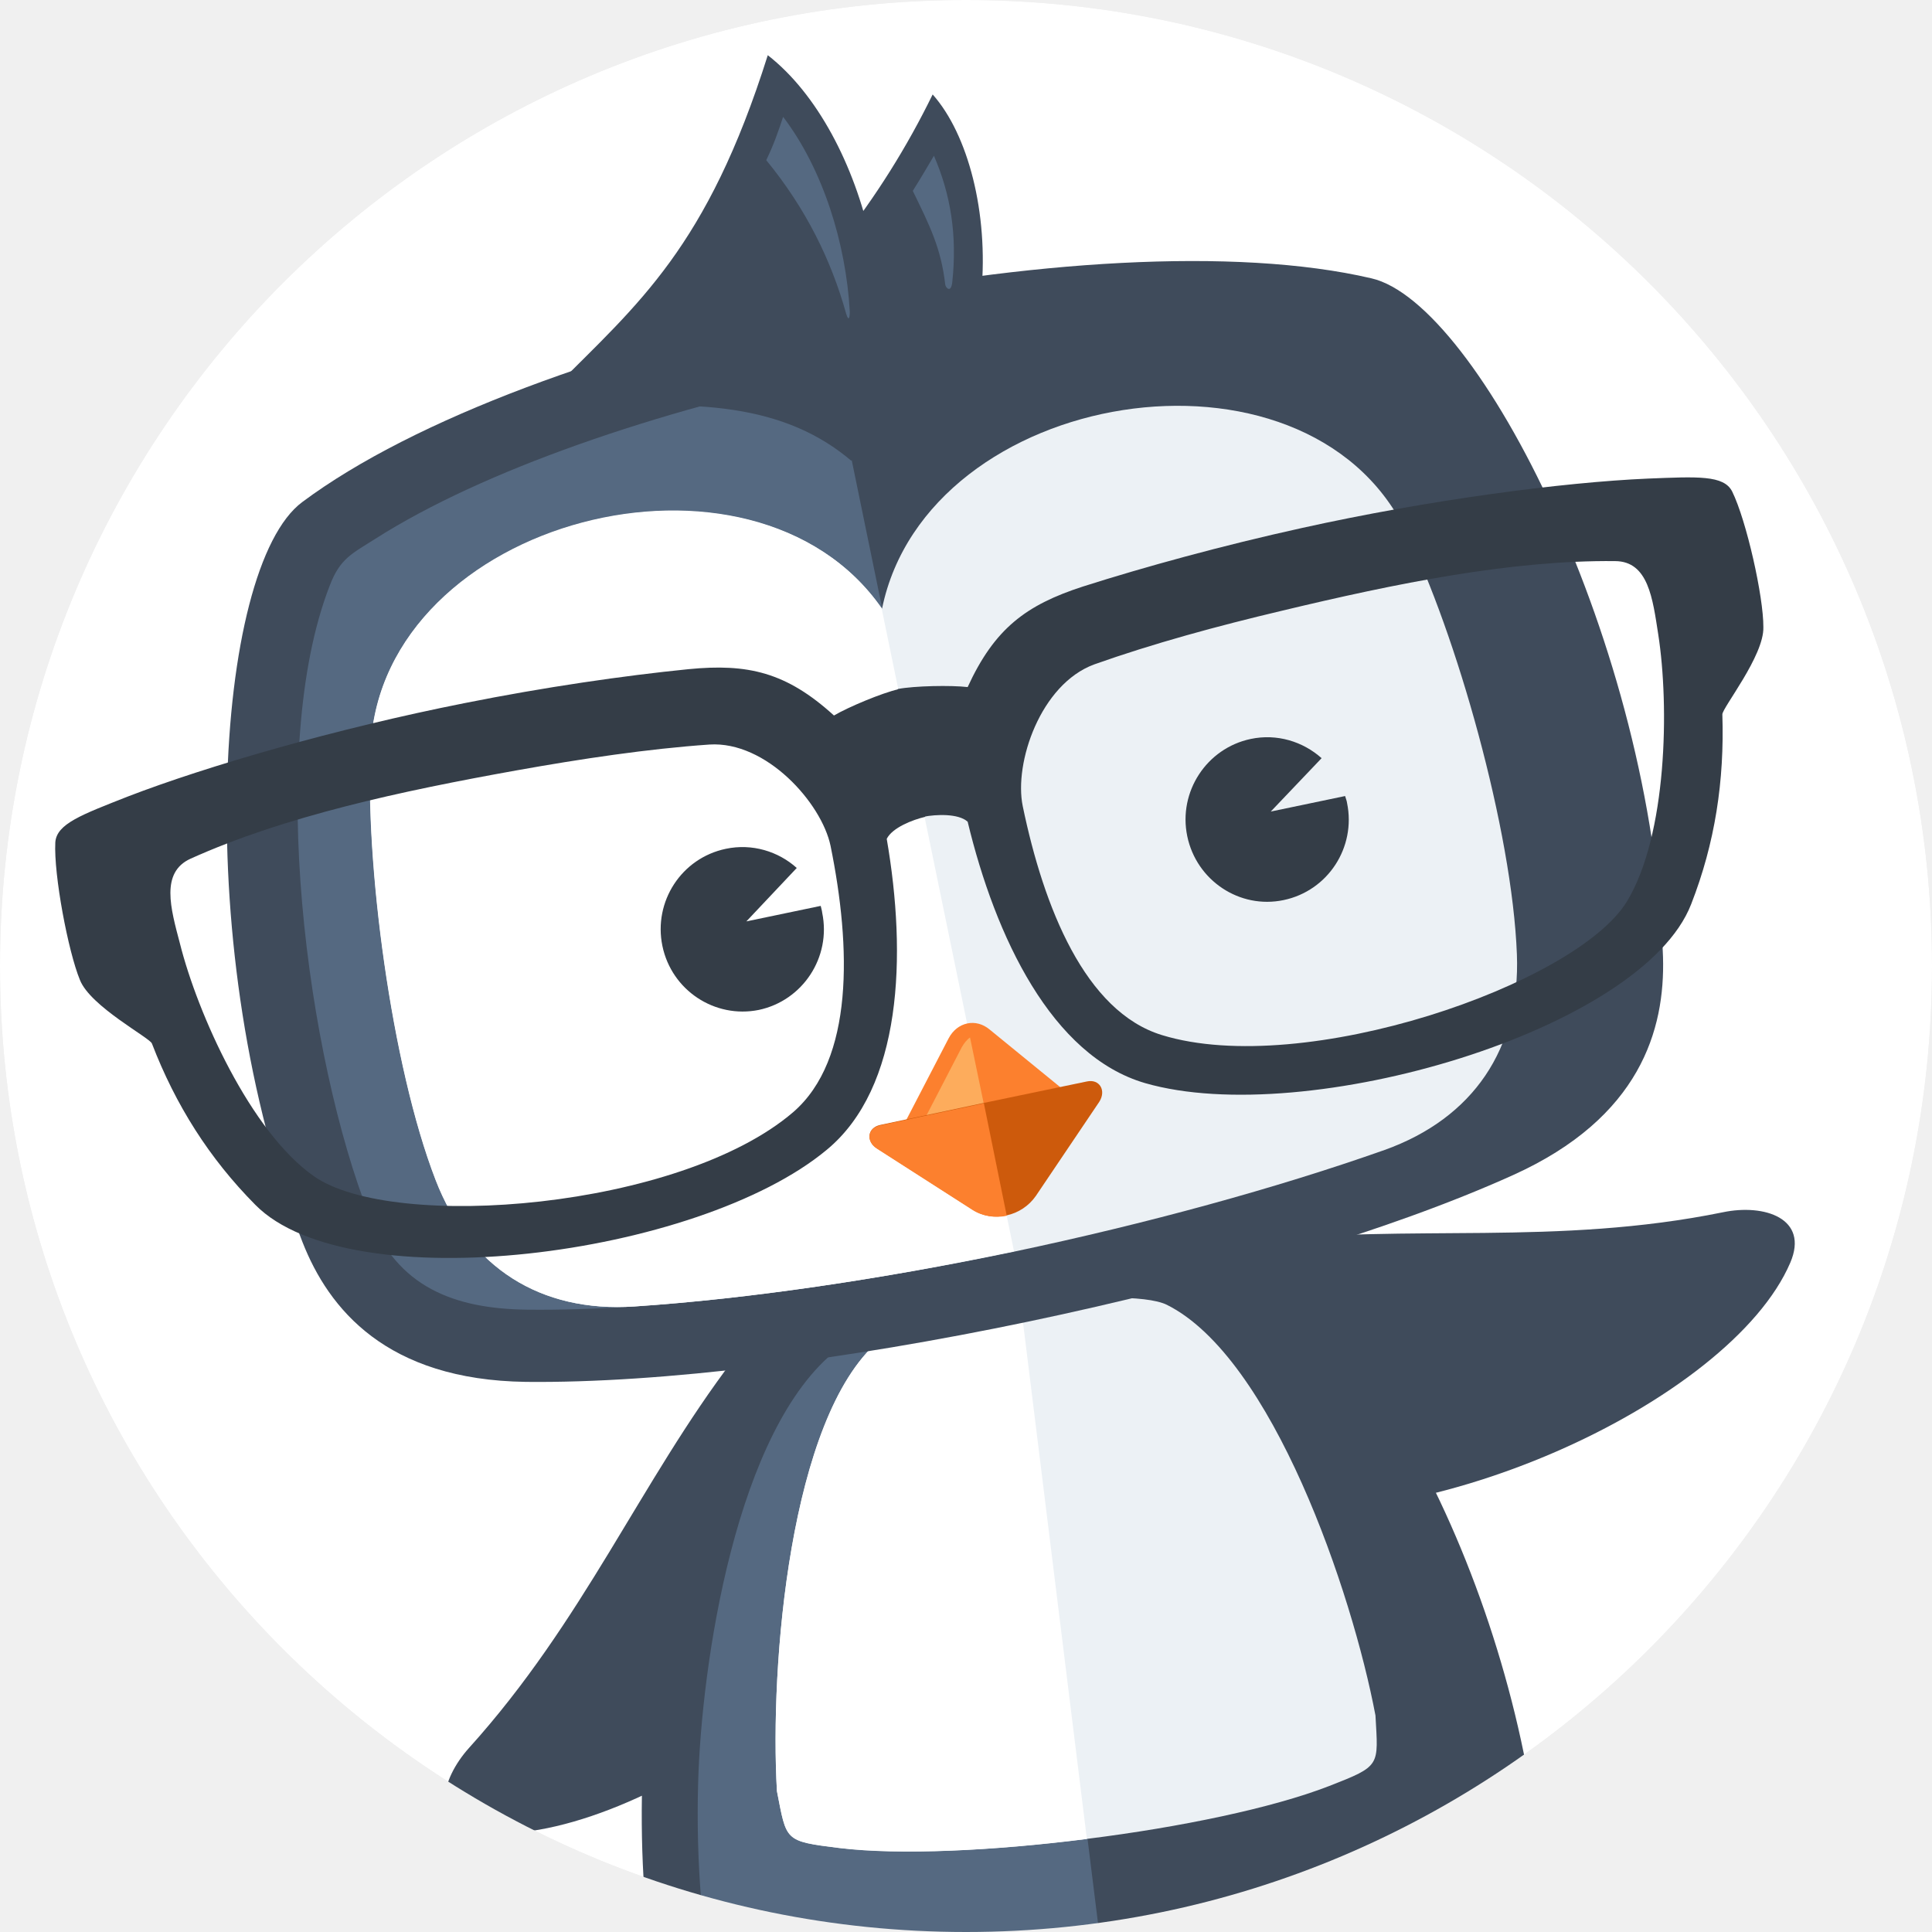
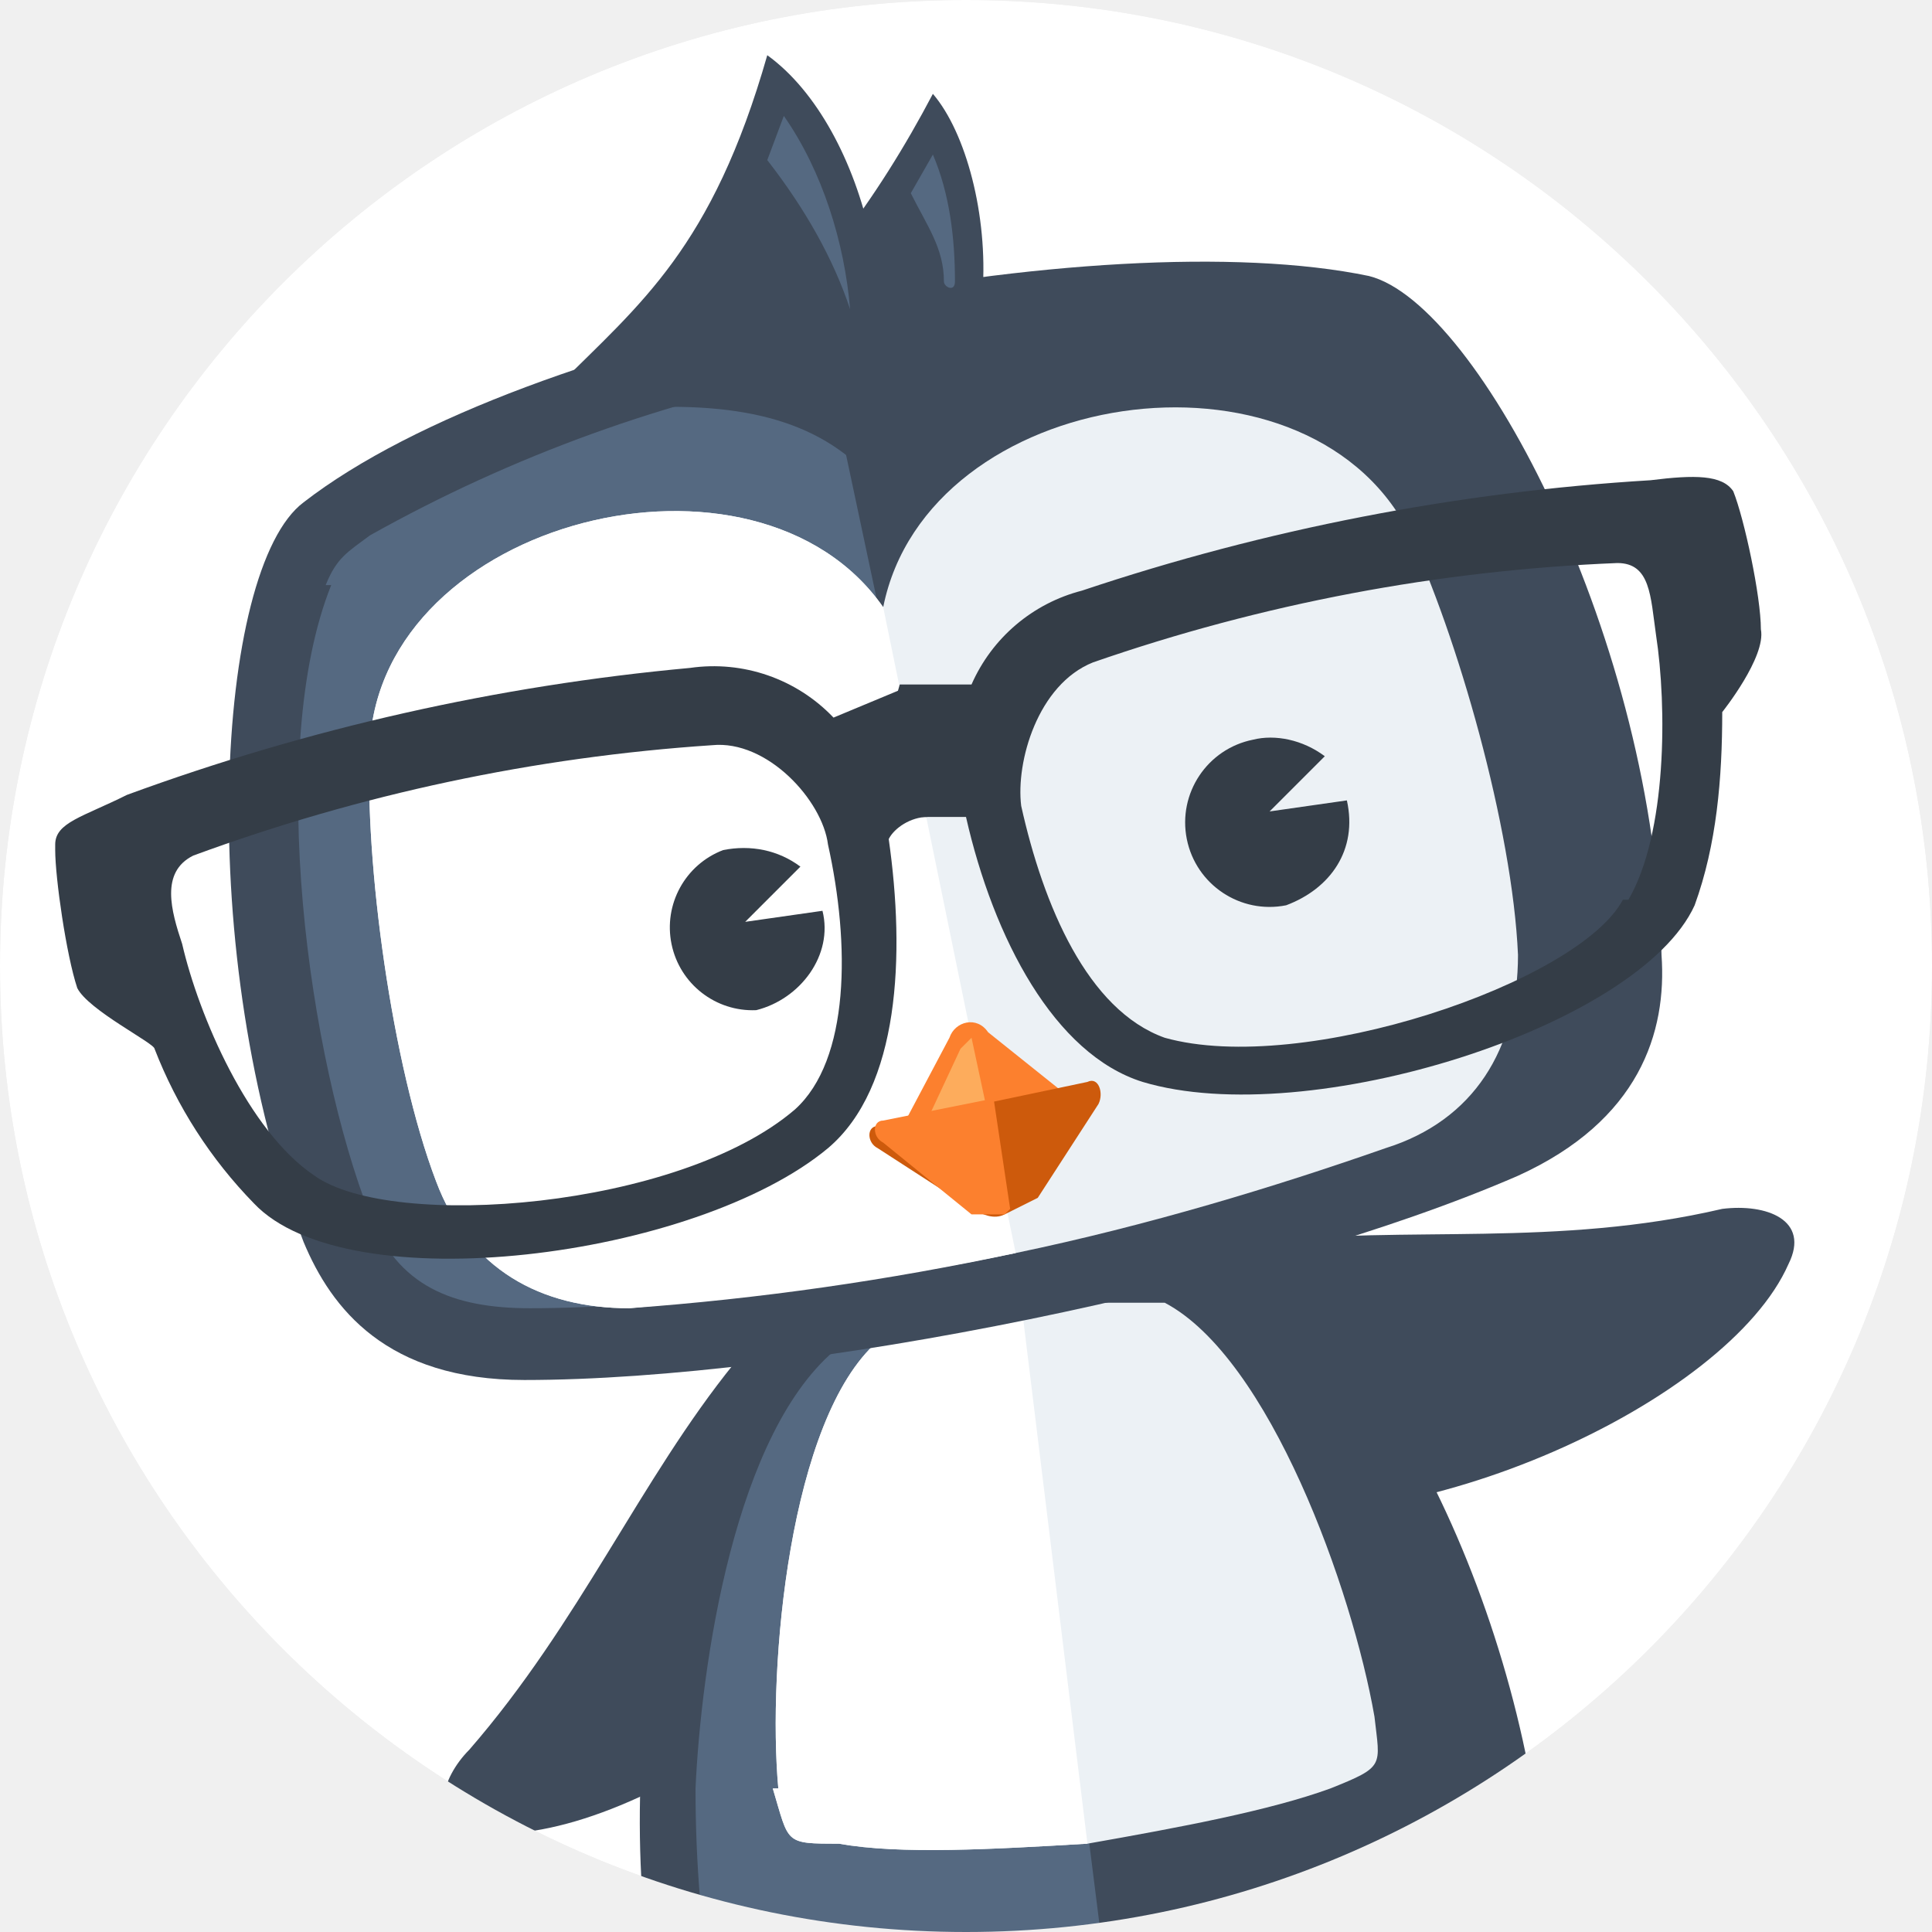
- <svg xmlns="http://www.w3.org/2000/svg" version="1.1" width="35" height="35" viewBox="0 0 35 35" fill="none">
-   <mask id="mask0_420_4710" style="mask-type:alpha" maskUnits="userSpaceOnUse" x="0" y="0" width="35" height="35">
+ <svg xmlns="http://www.w3.org/2000/svg" width="35" height="35" fill="none" viewBox="0 0 35 35">
+   <mask id="a" width="35" height="35" x="0" y="0" maskUnits="userSpaceOnUse" style="mask-type:alpha">
    <circle cx="17.5" cy="17.5" r="17.5" fill="#C4C4C4" />
  </mask>
-   <g mask="url(#mask0_420_4710)">
-     <circle cx="17.5" cy="17.5" r="17.5" fill="white" />
-     <path fill-rule="evenodd" clip-rule="evenodd" d="M17.728 26.424C16.524 29.967 11.362 33.545 8.649 33.19C7.783 33.073 7.984 32.234 8.498 31.664C10.573 29.366 11.598 26.85 13.289 24.626C14.613 22.898 18.645 23.732 17.728 26.424Z" fill="#3F4B5B" />
-     <path fill-rule="evenodd" clip-rule="evenodd" d="M22.02 27.251C25.649 28.028 31.349 25.402 32.433 22.874C32.777 22.07 31.961 21.805 31.214 21.961C28.192 22.577 25.518 22.167 22.762 22.491C20.619 22.749 19.26 26.662 22.02 27.251Z" fill="#3F4B5B" />
-     <path fill-rule="evenodd" clip-rule="evenodd" d="M14.562 23.642C12.074 25.558 10.948 32.128 12.047 36.803C12.314 37.911 12.601 38.227 14.292 38.391C17.236 38.671 23.378 37.899 26.164 36.892C27.762 36.315 27.967 35.936 27.956 34.801C27.878 29.998 25.185 23.912 22.302 22.663C20.99 22.105 15.692 22.764 14.562 23.642Z" fill="#3F4B5B" />
-     <path fill-rule="evenodd" clip-rule="evenodd" d="M15.174 24.444C13.328 25.876 12.705 30.164 12.647 32.314C12.609 33.722 12.713 35.197 13.034 36.567C13.185 37.222 13.162 37.265 14.396 37.378C17.206 37.648 23.181 36.891 25.839 35.935C27.004 35.517 26.969 35.482 26.958 34.811C26.915 31.932 25.847 28.455 24.322 26.032C23.773 25.158 22.89 24.007 21.915 23.582C20.944 23.176 16.006 23.801 15.174 24.444Z" fill="#3F4B5B" />
-     <path fill-rule="evenodd" clip-rule="evenodd" d="M15.174 24.444C13.328 25.876 12.705 30.164 12.647 32.314C12.609 33.722 12.713 35.197 13.034 36.567C13.185 37.222 13.162 37.265 14.396 37.378C15.801 37.511 17.995 37.39 20.174 37.117L18.498 23.617C17.032 23.808 15.588 24.128 15.174 24.444Z" fill="#556981" />
-     <path fill-rule="evenodd" clip-rule="evenodd" d="M14.075 32.447C14.253 33.352 14.199 33.352 15.205 33.477C16.296 33.61 18.007 33.528 19.69 33.313C21.381 33.102 23.049 32.755 24.075 32.357C25.023 31.987 24.968 31.998 24.918 31.078C24.496 28.842 23.049 24.589 21.137 23.637C20.762 23.454 19.617 23.481 18.487 23.622C17.357 23.766 16.234 24.023 15.913 24.297C14.303 25.686 13.944 30.176 14.075 32.447Z" fill="#ECF1F5" />
-     <path fill-rule="evenodd" clip-rule="evenodd" d="M14.075 32.449C14.253 33.354 14.199 33.354 15.205 33.479C16.296 33.611 18.007 33.529 19.69 33.315L18.491 23.619C17.36 23.764 16.238 24.021 15.917 24.294C14.303 25.687 13.944 30.178 14.075 32.449Z" fill="white" />
-     <path fill-rule="evenodd" clip-rule="evenodd" d="M25.975 37.633L30.111 35.928C30.305 35.846 30.444 35.694 30.506 35.479C30.56 35.273 30.522 35.07 30.39 34.898C29.516 33.739 28.018 33.525 26.671 33.938C25.816 34.196 25.301 34.652 25.108 35.343C24.794 36.404 25.147 37.969 25.975 37.633Z" fill="#FC802E" />
-     <path fill-rule="evenodd" clip-rule="evenodd" d="M26.114 34.811C26.663 35.014 27.511 35.661 27.77 36.294L29.856 35.439C29.906 35.416 29.91 35.361 29.879 35.314C28.985 34.21 27.368 34.171 26.114 34.811Z" fill="#FDAC5C" />
-     <path fill-rule="evenodd" clip-rule="evenodd" d="M27.631 35.667C29.035 35.089 30.305 34.961 30.475 35.386C30.645 35.811 29.655 36.615 28.25 37.192C26.853 37.77 25.576 37.891 25.406 37.473C25.235 37.052 26.234 36.24 27.631 35.667Z" fill="#CD5A0C" />
-     <path fill-rule="evenodd" clip-rule="evenodd" d="M5.476 9.095C3.874 10.285 3.441 17.293 5.48 22.502C5.956 23.715 7.001 24.998 9.524 25.034C14.446 25.088 22.921 23.317 27.41 21.288C29.716 20.246 30.165 18.651 30.127 17.34C29.945 11.737 26.783 5.486 24.844 5.042C19.918 3.891 9.539 6.064 5.476 9.095Z" fill="#3F4B5B" />
-     <path fill-rule="evenodd" clip-rule="evenodd" d="M24.98 6.631C27.244 8.914 28.733 14.333 28.834 17.388C28.877 18.781 28.103 19.557 26.887 20.104C22.526 22.07 14.33 23.787 9.543 23.732C8.212 23.716 7.191 23.319 6.684 22.027C5.565 19.187 4.799 13.607 5.968 10.611C6.161 10.123 6.366 10.041 6.788 9.772C10.693 7.291 19.33 5.48 23.889 6.194C24.395 6.261 24.616 6.257 24.98 6.631Z" fill="#3F4B5B" />
-     <path fill-rule="evenodd" clip-rule="evenodd" d="M5.975 10.605C4.807 13.601 5.569 19.181 6.691 22.021C7.194 23.312 8.22 23.71 9.551 23.726C11.943 23.753 15.189 23.34 18.378 22.669L15.108 6.773C11.892 7.445 8.754 8.517 6.804 9.758C6.374 10.031 6.161 10.117 5.975 10.605Z" fill="#556981" />
-     <path fill-rule="evenodd" clip-rule="evenodd" d="M18.374 22.674C15.983 23.173 13.56 23.528 11.494 23.668C9.791 23.782 8.507 22.962 7.895 21.378C7.09 19.299 6.61 15.596 6.719 13.524C6.928 9.4 13.649 7.676 15.979 11.027C16.799 7.024 23.641 5.908 25.46 9.607C26.381 11.468 27.395 15.046 27.48 17.289C27.546 18.994 26.687 20.258 25.085 20.832C23.123 21.526 20.762 22.17 18.374 22.674Z" fill="#ECF1F5" />
-     <path fill-rule="evenodd" clip-rule="evenodd" d="M15.971 11.019L18.37 22.669C15.979 23.173 13.557 23.532 11.49 23.668C9.787 23.781 8.503 22.962 7.891 21.378C7.086 19.298 6.607 15.596 6.715 13.524C6.928 9.392 13.642 7.667 15.971 11.019Z" fill="white" />
-     <path fill-rule="evenodd" clip-rule="evenodd" d="M22.657 13.387C21.86 13.555 21.342 14.343 21.508 15.147C21.674 15.951 22.456 16.473 23.253 16.306C24.058 16.138 24.569 15.35 24.403 14.546C24.399 14.507 24.38 14.468 24.368 14.421L23.021 14.702L23.942 13.735C23.605 13.434 23.133 13.286 22.657 13.387ZM13.149 15.377C12.345 15.545 11.834 16.333 12 17.137C12.167 17.941 12.948 18.456 13.745 18.296C14.543 18.128 15.061 17.34 14.895 16.536C14.891 16.497 14.879 16.458 14.868 16.411L13.521 16.692L14.434 15.724C14.101 15.424 13.626 15.276 13.149 15.377Z" fill="#343D47" />
-     <path d="M1.002 15.26C1.026 14.924 1.478 14.76 2.31 14.432C3.754 13.875 6.103 13.196 8.409 12.739C9.868 12.447 11.304 12.24 12.469 12.123C13.548 12.017 14.245 12.177 15.108 12.962C15.367 12.809 15.982 12.552 16.276 12.486L16.671 12.989L16.961 14.374L16.756 14.799C16.536 14.85 16.164 14.994 16.064 15.197C16.431 17.32 16.342 19.704 14.976 20.831C12.643 22.77 6.343 23.57 4.625 21.826C3.793 20.987 3.181 20.02 2.752 18.904C2.713 18.799 1.637 18.233 1.448 17.753C1.235 17.238 0.972 15.849 1.002 15.26ZM5.685 21.307C7.117 22.318 12.322 21.904 14.369 20.148C15.471 19.196 15.421 17.164 15.046 15.322C14.883 14.546 13.881 13.422 12.852 13.488C11.733 13.566 10.534 13.746 9.353 13.957C7.248 14.335 5.166 14.784 3.452 15.556C2.903 15.806 3.092 16.457 3.259 17.09C3.58 18.369 4.539 20.503 5.685 21.307Z" fill="#343D47" />
-     <path d="M31.38 8.904C31.229 8.604 30.749 8.635 29.855 8.67C28.307 8.737 25.885 9.056 23.59 9.564C22.139 9.884 20.734 10.27 19.62 10.625C18.586 10.96 18.018 11.386 17.53 12.447C17.232 12.412 16.566 12.424 16.265 12.482L16.102 13.102L16.384 14.488L16.733 14.796C16.953 14.753 17.36 14.733 17.53 14.886C18.033 16.977 19.055 19.131 20.746 19.622C23.656 20.461 29.751 18.666 30.637 16.38C31.07 15.272 31.241 14.144 31.202 12.943C31.198 12.825 31.96 11.881 31.945 11.362C31.949 10.812 31.639 9.431 31.38 8.904ZM29.472 16.333C28.551 17.835 23.621 19.54 21.051 18.752C19.658 18.327 18.908 16.438 18.528 14.605C18.366 13.82 18.85 12.396 19.821 12.037C20.885 11.659 22.046 11.343 23.215 11.066C25.3 10.566 27.378 10.145 29.259 10.165C29.863 10.168 29.94 10.847 30.041 11.495C30.242 12.79 30.203 15.131 29.472 16.333Z" fill="#343D47" />
-     <path fill-rule="evenodd" clip-rule="evenodd" d="M16.288 20.539L17.185 18.811C17.34 18.514 17.681 18.44 17.932 18.654L19.434 19.88L16.288 20.539Z" fill="#FC802E" />
-     <path fill-rule="evenodd" clip-rule="evenodd" d="M17.573 18.795L17.867 20.211L16.652 20.461L17.422 18.974C17.465 18.9 17.511 18.838 17.573 18.795Z" fill="#FDAC5C" />
-     <path fill-rule="evenodd" clip-rule="evenodd" d="M15.889 20.804L17.619 21.912C17.809 22.037 18.029 22.064 18.238 22.017C18.443 21.974 18.637 21.85 18.765 21.666L19.914 19.961C20.046 19.754 19.918 19.544 19.693 19.591L17.82 19.981L15.947 20.379C15.711 20.429 15.684 20.679 15.889 20.804Z" fill="#CD5A0C" />
-     <path fill-rule="evenodd" clip-rule="evenodd" d="M18.238 22.025C18.029 22.068 17.805 22.037 17.619 21.92L15.889 20.811C15.684 20.683 15.711 20.433 15.951 20.386L17.824 19.988L18.238 22.025Z" fill="#FC802E" />
-     <path fill-rule="evenodd" clip-rule="evenodd" d="M17.778 5.3C17.91 3.857 17.538 2.433 16.896 1.711C15.975 3.599 14.605 5.382 12.941 6.619C14.35 6.334 15.704 6.05 17.229 5.827C17.639 5.765 17.767 5.457 17.778 5.3Z" fill="#3F4B5B" />
-     <path fill-rule="evenodd" clip-rule="evenodd" d="M16.536 3.458C16.668 3.248 16.795 3.033 16.919 2.822C17.225 3.528 17.341 4.266 17.252 5.105C17.229 5.327 17.128 5.206 17.124 5.155C17.047 4.496 16.85 4.102 16.536 3.458Z" fill="#556981" />
-     <path fill-rule="evenodd" clip-rule="evenodd" d="M15.422 8.347C16.61 6.142 15.693 2.389 13.909 1C12.81 4.488 11.564 5.499 10.054 7.016C9.923 7.149 10.031 7.492 10.259 7.465C12.663 7.188 14.249 7.352 15.422 8.347Z" fill="#3F4B5B" />
-     <path fill-rule="evenodd" clip-rule="evenodd" d="M13.881 2.901C14.013 2.632 14.102 2.375 14.187 2.117C14.915 3.073 15.325 4.419 15.394 5.633C15.398 5.726 15.379 5.851 15.329 5.683C15.058 4.712 14.601 3.779 13.881 2.901Z" fill="#556981" />
+   <g mask="url(#a)">
+     <circle cx="17.5" cy="17.5" r="17.5" fill="#fff" />
+     <path fill="#3F4B5B" fill-rule="evenodd" d="M17.7 26.4c-1.2 3.6-6.3 7.1-9 6.8-1-.1-.7-1-.2-1.5 2-2.3 3.1-4.9 4.8-7 1.3-1.8 5.3-1 4.4 1.7ZM22 27.3c3.6.7 9.3-1.9 10.4-4.4.4-.8-.4-1.1-1.2-1-3 .7-5.7.3-8.4.6-2.2.2-3.5 4.2-.8 4.8Z" clip-rule="evenodd" />
+     <path fill="#3F4B5B" fill-rule="evenodd" d="M14.6 23.6c-2.5 2-3.7 8.5-2.6 13.2.3 1.1.6 1.4 2.3 1.6 3 .3 9-.5 11.9-1.5 1.6-.6 1.8-1 1.8-2.1-.1-4.8-2.8-10.9-5.7-12.1-1.3-.6-6.6 0-7.7 1Z" clip-rule="evenodd" />
+     <path fill="#3F4B5B" fill-rule="evenodd" d="M15.2 24.4c-1.9 1.5-2.5 5.8-2.6 8 0 1.3.1 2.8.4 4.2.2.6.2.7 1.4.8 2.8.2 8.8-.5 11.4-1.5 1.2-.4 1.2-.4 1.2-1 0-3-1.2-6.4-2.7-8.9-.5-.8-1.4-2-2.4-2.4-1-.4-5.9.2-6.7.8Z" clip-rule="evenodd" />
+     <path fill="#556981" fill-rule="evenodd" d="M15.2 24.4c-1.9 1.5-2.5 5.8-2.6 8 0 1.3.1 2.8.4 4.2.2.6.2.7 1.4.8 1.4.1 3.6 0 5.8-.3l-1.7-13.5c-1.5.2-3 .5-3.3.8Z" clip-rule="evenodd" />
+     <path fill="#ECF1F5" fill-rule="evenodd" d="M14 32.4c.3 1 .2 1 1.2 1 1.1.2 2.8.1 4.5 0 1.7-.3 3.3-.6 4.4-1 1-.4.9-.4.8-1.3-.4-2.3-1.9-6.5-3.8-7.5h-2.6c-1.1.2-2.3.4-2.6.7-1.6 1.4-2 5.9-1.8 8.1Z" clip-rule="evenodd" />
+     <path fill="#fff" fill-rule="evenodd" d="M14 32.4c.3 1 .2 1 1.2 1 1.1.2 2.8.1 4.5 0l-1.2-9.8c-1.1.2-2.3.4-2.6.7-1.6 1.4-2 5.9-1.8 8.1Z" clip-rule="evenodd" />
+     <path fill="#FC802E" fill-rule="evenodd" d="M26 37.6 30 36a.7.7 0 0 0 .3-1c-.9-1.2-2.4-1.4-3.7-1-.9.3-1.4.8-1.6 1.4-.3 1.1 0 2.7.9 2.3Z" clip-rule="evenodd" />
+     <path fill="#FDAC5C" fill-rule="evenodd" d="M26.1 34.8c.6.2 1.4.9 1.7 1.5l2-.9c.1 0 .1 0 0 0-.8-1.2-2.4-1.2-3.7-.6Z" clip-rule="evenodd" />
+     <path fill="#CD5A0C" fill-rule="evenodd" d="M27.6 35.7c1.4-.6 2.7-.7 2.9-.3.1.4-.8 1.2-2.3 1.8-1.3.6-2.6.7-2.8.3-.2-.4.8-1.3 2.2-1.8Z" clip-rule="evenodd" />
+     <path fill="#3F4B5B" fill-rule="evenodd" d="M5.5 9.1c-1.6 1.2-2 8.2 0 13.4C6 23.7 7 25 9.5 25c5 0 13.4-1.7 18-3.7 2.2-1 2.7-2.6 2.6-4C30 11.7 26.8 5.5 24.8 5 20 4 9.5 6 5.5 9.1Z" clip-rule="evenodd" />
+     <path fill="#3F4B5B" fill-rule="evenodd" d="M25 6.6c2.2 2.3 3.7 7.7 3.8 10.8 0 1.4-.7 2.2-2 2.7a51 51 0 0 1-17.3 3.6c-1.3 0-2.3-.4-2.8-1.7A19.5 19.5 0 0 1 6 10.6c.2-.5.4-.6.8-.8a31.8 31.8 0 0 1 17-3.6c.6 0 .8 0 1.2.4Z" clip-rule="evenodd" />
+     <path fill="#556981" fill-rule="evenodd" d="M6 10.6c-1.2 3-.4 8.6.7 11.4.5 1.3 1.5 1.7 2.9 1.7 2.3 0 5.6-.4 8.8-1L15 6.7a27 27 0 0 0-8.3 3c-.4.3-.6.4-.8.9Z" clip-rule="evenodd" />
+     <path fill="#ECF1F5" fill-rule="evenodd" d="M18.4 22.7c-2.4.5-4.8.8-7 1-1.6 0-2.9-.7-3.5-2.3-.8-2.1-1.3-5.8-1.2-7.9.2-4.1 7-5.8 9.3-2.5.8-4 7.6-5 9.5-1.4.9 1.9 1.9 5.4 2 7.7 0 1.7-.8 3-2.4 3.5-2 .7-4.3 1.4-6.7 1.9Z" clip-rule="evenodd" />
+     <path fill="#fff" fill-rule="evenodd" d="m16 11 2.4 11.7a51 51 0 0 1-7 1c-1.6 0-2.9-.7-3.5-2.3-.8-2.1-1.3-5.8-1.2-7.9.2-4.1 7-5.8 9.3-2.5Z" clip-rule="evenodd" />
+     <path fill="#343D47" fill-rule="evenodd" d="M22.7 13.4a1.5 1.5 0 0 0 .6 3c.8-.3 1.3-1 1.1-1.9l-1.4.2 1-1c-.4-.3-.9-.4-1.3-.3Zm-9.6 2a1.5 1.5 0 0 0 .6 2.9c.8-.2 1.4-1 1.2-1.8l-1.4.2 1-1c-.4-.3-.9-.4-1.4-.3Z" clip-rule="evenodd" />
+     <path fill="#343D47" d="M1 15.3c0-.4.5-.5 1.3-.9a40.3 40.3 0 0 1 10.2-2.3 3 3 0 0 1 2.6.9l1.2-.5.4.5.3 1.4-.2.4c-.3 0-.6.2-.7.4.3 2.1.2 4.5-1.1 5.6-2.4 2-8.7 2.8-10.4 1A8.3 8.3 0 0 1 2.8 19c0-.1-1.2-.7-1.4-1.1-.2-.6-.4-2-.4-2.5Zm4.7 6c1.4 1 6.6.6 8.7-1.2 1-.9 1-3 .6-4.8-.1-.8-1.1-1.9-2.1-1.8a33.7 33.7 0 0 0-9.4 2c-.6.3-.4 1-.2 1.6.3 1.3 1.2 3.4 2.4 4.2Z" />
+     <path fill="#343D47" d="M31.4 8.9c-.2-.3-.7-.3-1.5-.2a40 40 0 0 0-10.3 2 3 3 0 0 0-2 1.7h-1.3l-.2.7.3 1.4.3.3h.8c.5 2.2 1.6 4.3 3.2 4.8 3 .9 9-1 10-3.2.4-1.1.5-2.3.5-3.5 0 0 .8-1 .7-1.5 0-.6-.3-2-.5-2.5Zm-2 7.4c-.8 1.5-5.8 3.2-8.3 2.5-1.4-.5-2.2-2.4-2.6-4.2-.1-.8.3-2.2 1.3-2.6a33 33 0 0 1 9.5-1.8c.6 0 .6.6.7 1.3.2 1.3.2 3.6-.5 4.8Z" />
+     <path fill="#FC802E" fill-rule="evenodd" d="m16.3 20.5.9-1.7c.1-.3.5-.4.7-.1l1.5 1.2-3.1.6Z" clip-rule="evenodd" />
+     <path fill="#FDAC5C" fill-rule="evenodd" d="m17.6 18.8.3 1.4-1.2.3.7-1.5.2-.2Z" clip-rule="evenodd" />
+     <path fill="#CD5A0C" fill-rule="evenodd" d="m15.9 20.8 1.7 1.1c.2.1.4.2.6.1l.6-.3 1.1-1.7c.1-.2 0-.5-.2-.4l-1.9.4-1.9.4c-.2 0-.2.3 0 .4Z" clip-rule="evenodd" />
+     <path fill="#FC802E" fill-rule="evenodd" d="M18.2 22h-.6L16 20.7c-.2-.1-.2-.4 0-.4l2-.4.3 2Z" clip-rule="evenodd" />
+     <path fill="#3F4B5B" fill-rule="evenodd" d="M17.8 5.3c.1-1.4-.3-2.9-.9-3.6-1 1.9-2.3 3.7-4 5 1.4-.4 2.8-.7 4.3-.9.4 0 .6-.3.6-.5Z" clip-rule="evenodd" />
+     <path fill="#556981" fill-rule="evenodd" d="m16.5 3.5.4-.7c.3.7.4 1.5.4 2.3 0 .2-.2.1-.2 0 0-.6-.3-1-.6-1.6Z" clip-rule="evenodd" />
+     <path fill="#3F4B5B" fill-rule="evenodd" d="M15.4 8.3c1.2-2.2.3-6-1.5-7.3-1 3.5-2.3 4.5-3.8 6-.2.1 0 .5.2.5 2.4-.3 4-.1 5.1.8Z" clip-rule="evenodd" />
+     <path fill="#556981" fill-rule="evenodd" d="m13.9 2.9.3-.8c.7 1 1.1 2.3 1.2 3.5 0 .1 0 .3 0 0-.3-.9-.8-1.8-1.5-2.7Z" clip-rule="evenodd" />
  </g>
</svg>
